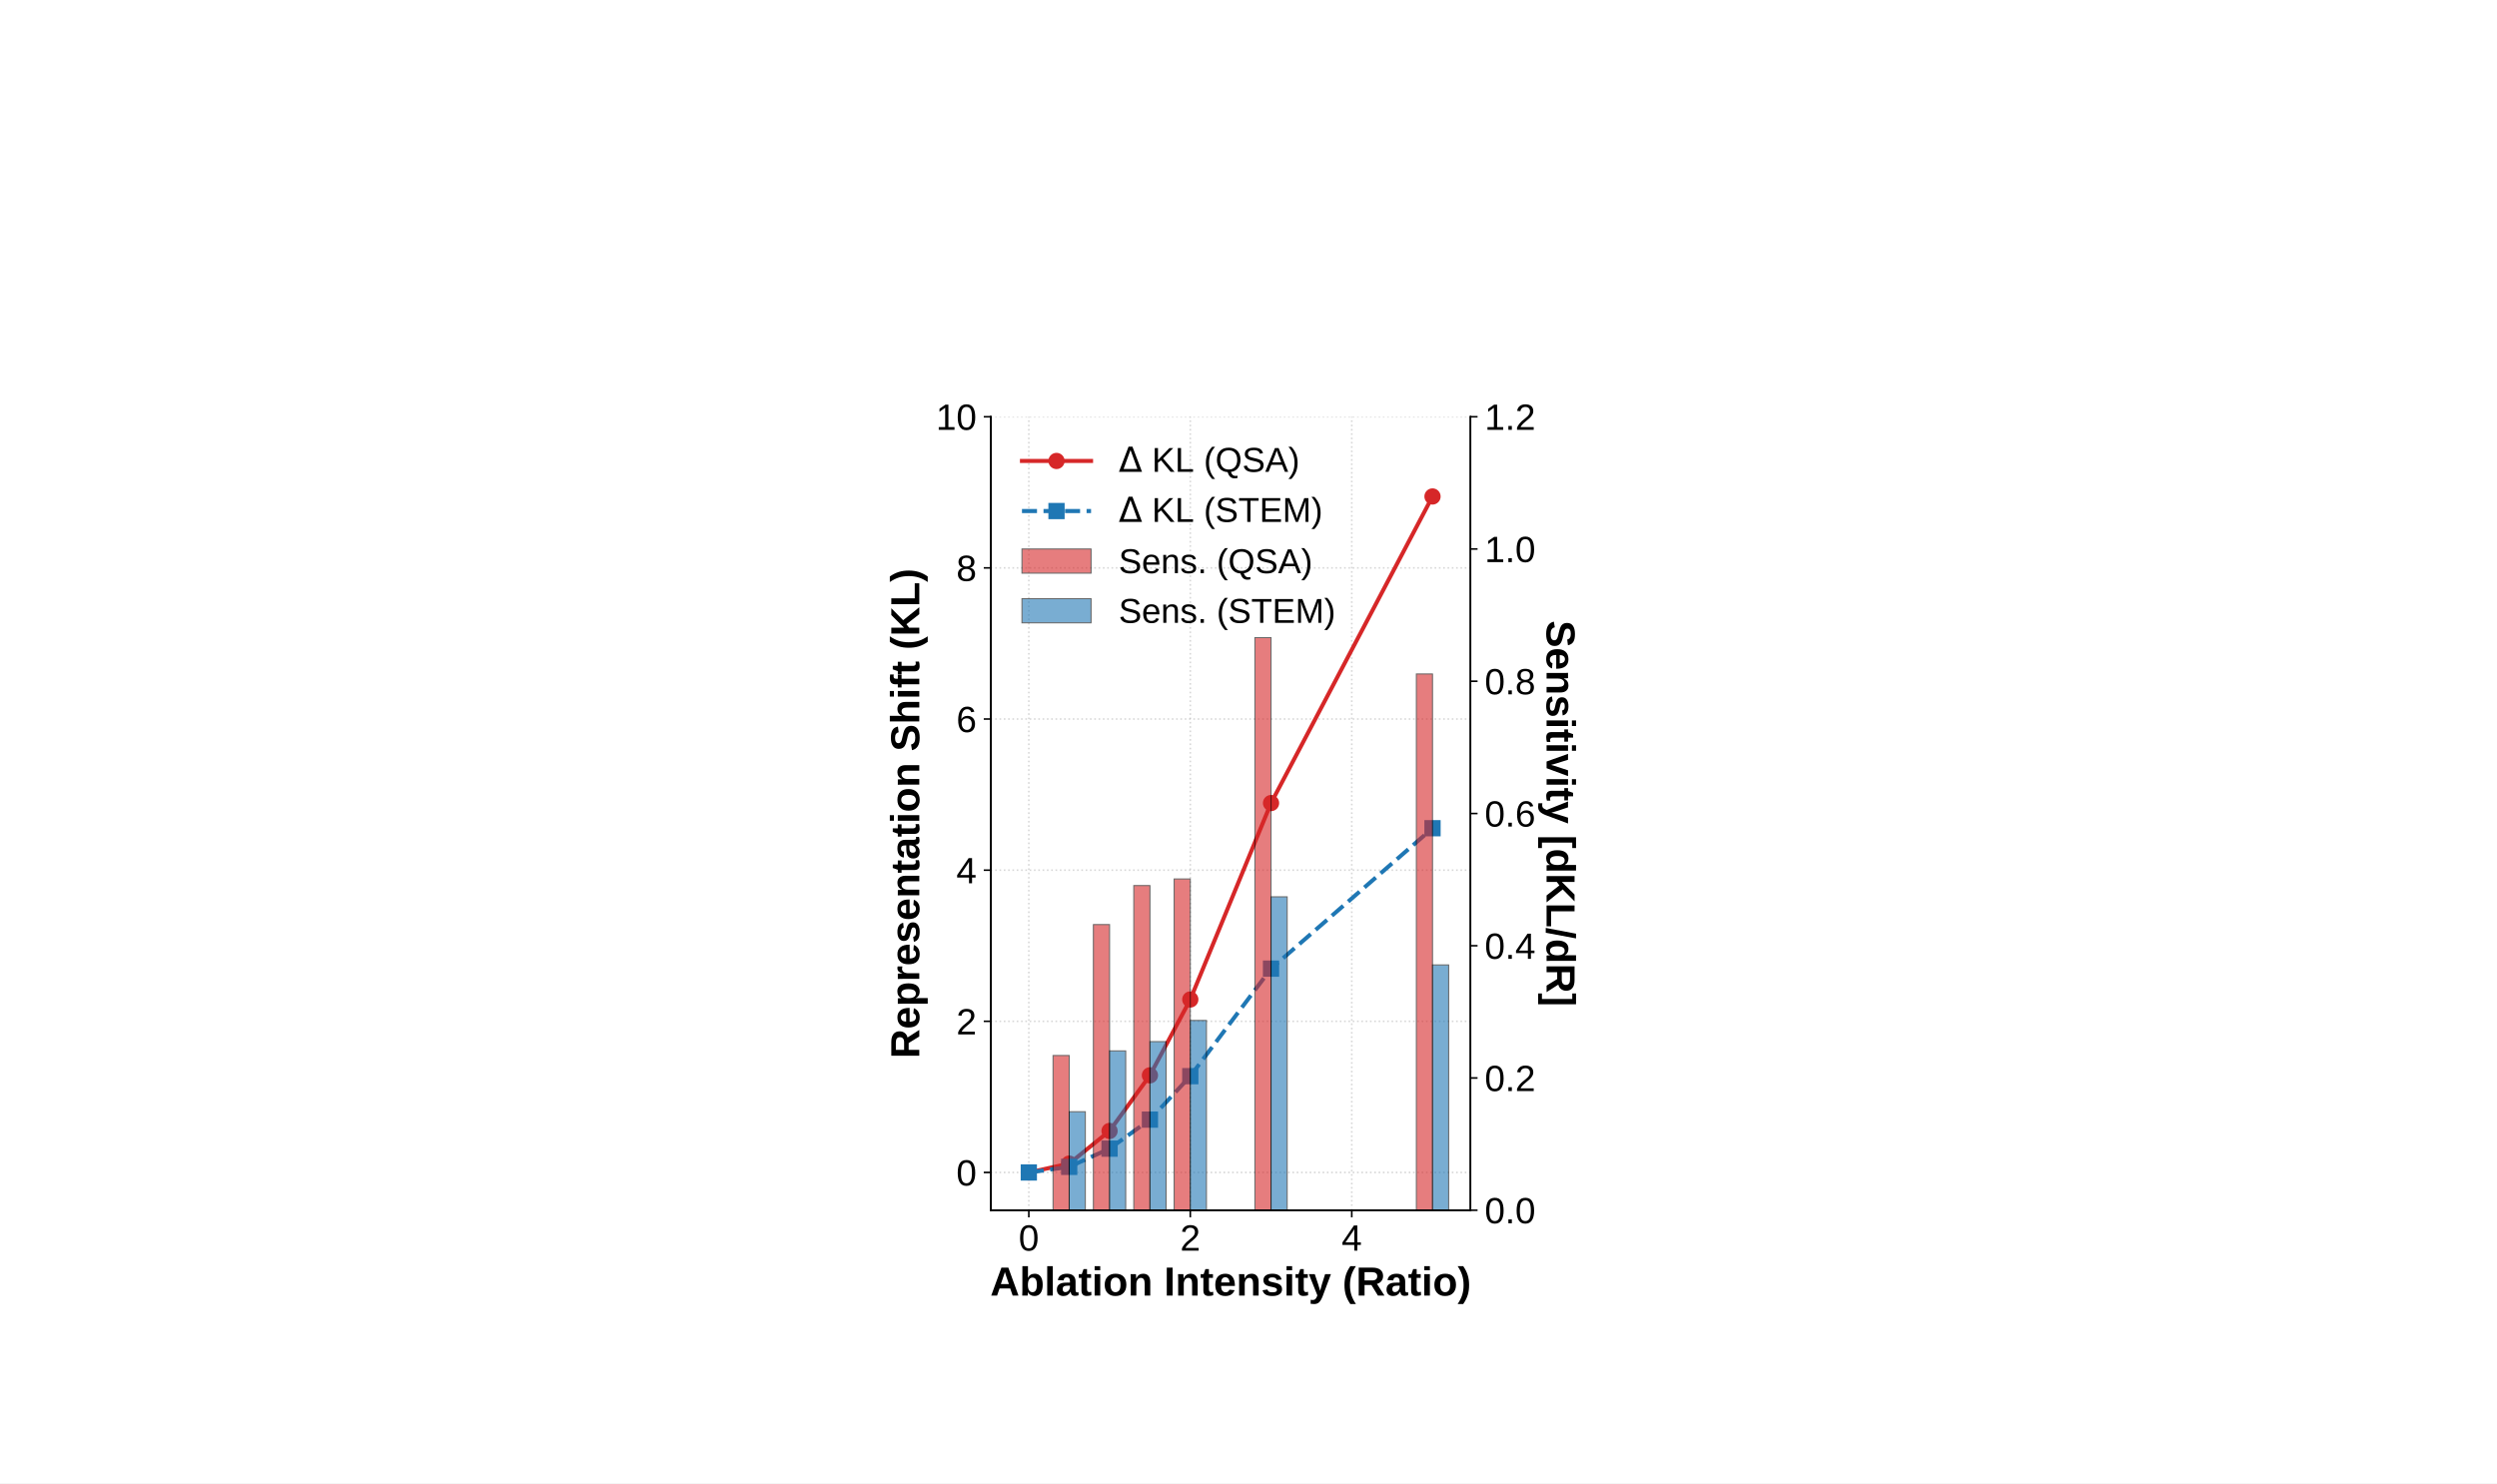
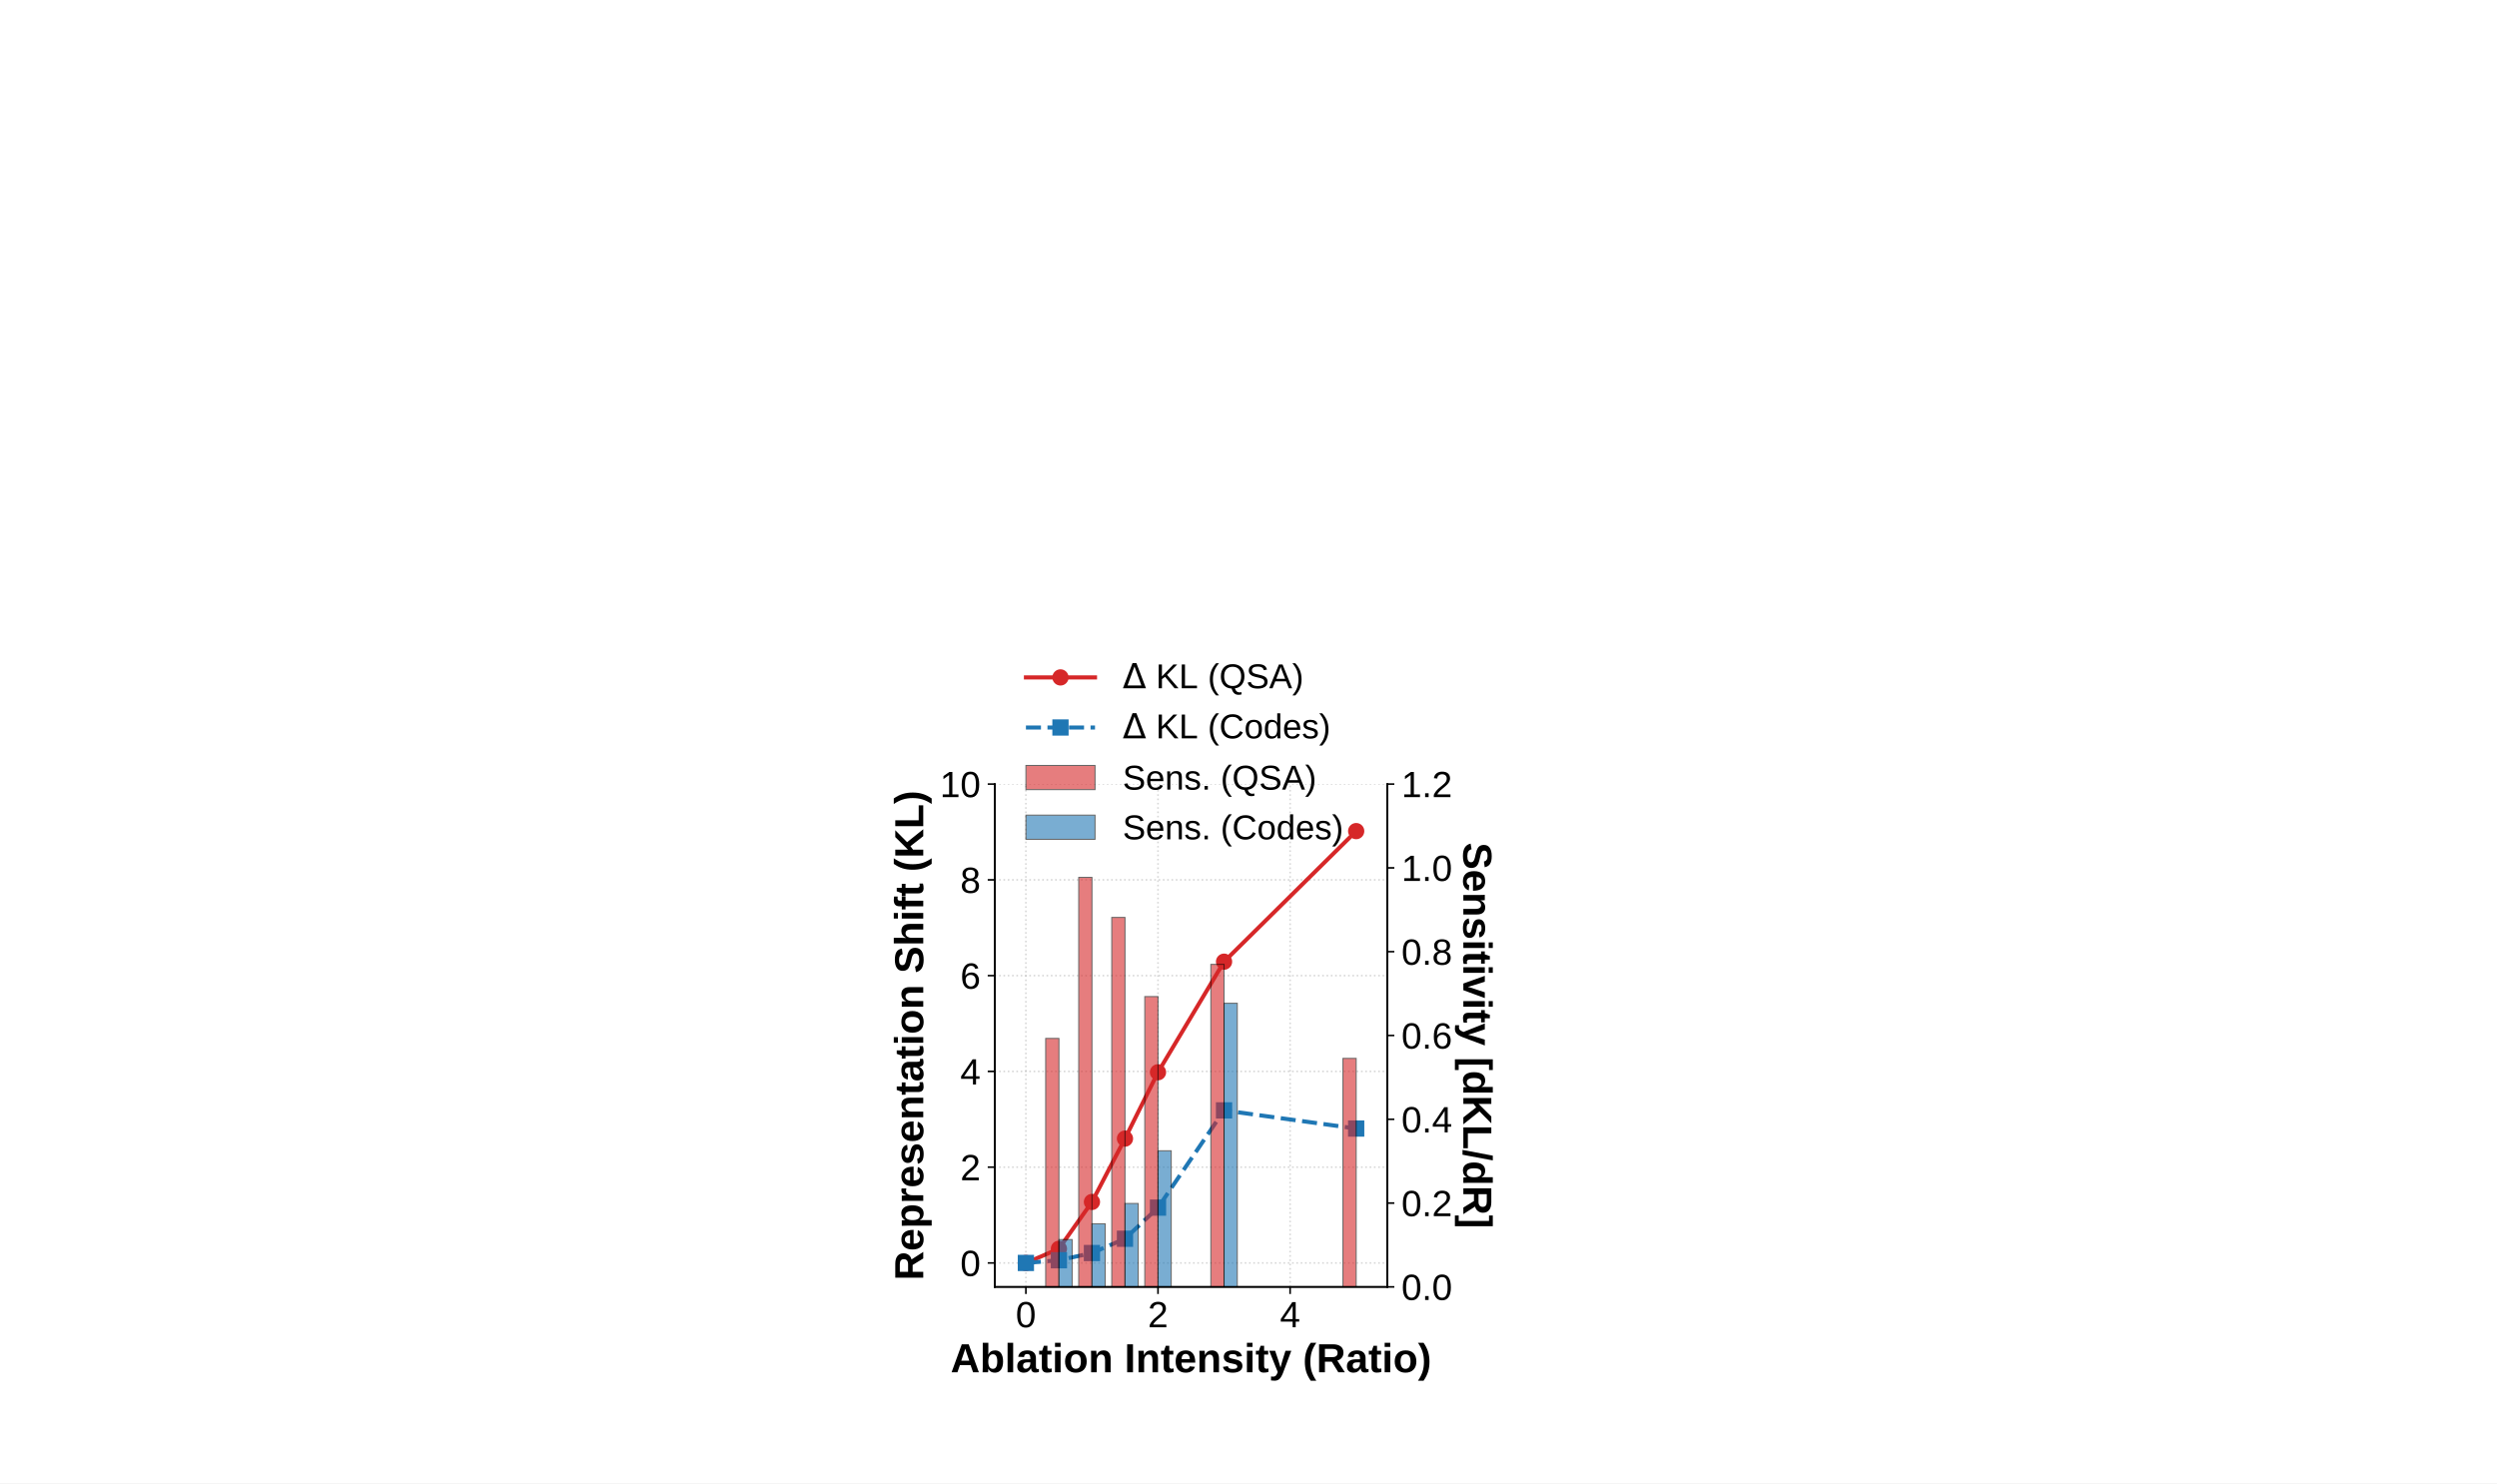
<svg xmlns="http://www.w3.org/2000/svg" xmlns:xlink="http://www.w3.org/1999/xlink" width="1228.8pt" height="730.08pt" viewBox="0 0 1228.8 730.08" version="1.1">
  <defs>
    <style type="text/css">*{stroke-linejoin: round; stroke-linecap: butt}</style>
  </defs>
  <g id="figure_1">
    <g id="patch_1">
      <path d="M 0 730.08  L 1228.8 730.08  L 1228.8 0  L 0 0  z " style="fill: #ffffff" />
    </g>
    <g id="axes_1">
      <g id="patch_2">
-         <path d="M 487.619 595.653  L 723.627 595.653  L 723.627 205.118  L 487.619 205.118  z " style="fill: #ffffff" />
+         <path d="M 489.57 633.387  L 682.667 633.387  L 682.667 385.899  L 489.57 385.899  z " style="fill: #ffffff" />
      </g>
      <g id="matplotlib.axis_1">
        <g id="xtick_1">
          <g id="line2d_1">
-             <path d="M 506.293 595.653  L 506.293 205.118  " clip-path="url(#p91770444a5)" style="fill: none; stroke-dasharray: 0.8,1.32; stroke-dashoffset: 0; stroke: #b0b0b0; stroke-opacity: 0.5; stroke-width: 0.8" />
+             <path d="M 504.848 633.387  L 504.848 385.899  " clip-path="url(#p9883bbaf5f)" style="fill: none; stroke-dasharray: 0.8,1.32; stroke-dashoffset: 0; stroke: #b0b0b0; stroke-opacity: 0.5; stroke-width: 0.8" />
          </g>
          <g id="line2d_2">
            <defs>
-               <path id="m36b34c5400" d="M 0 0  L 0 3.5  " style="stroke: #000000; stroke-width: 0.8" />
+               <path id="mebd0d1bac8" d="M 0 0  L 0 3.5  " style="stroke: #000000; stroke-width: 0.8" />
            </defs>
            <g>
-               <use xlink:href="#m36b34c5400" x="506.293" y="595.653" style="stroke: #000000; stroke-width: 0.8" />
+               <use xlink:href="#mebd0d1bac8" x="504.848" y="633.387" style="stroke: #000000; stroke-width: 0.8" />
            </g>
          </g>
          <g id="text_1">
-             <text style="font-size: 18px; font-family: 'Arial', 'Helvetica', 'DejaVu Sans', sans-serif; text-anchor: middle" x="506.293" y="615.537" transform="rotate(-0 506.2931 615.5366)">0</text>
+             <text style="font-size: 18px; font-family: 'Arial', 'Helvetica', 'DejaVu Sans', sans-serif; text-anchor: middle" x="504.848" y="653.271" transform="rotate(-0 504.8483 653.2707)">0</text>
          </g>
        </g>
        <g id="xtick_2">
          <g id="line2d_3">
-             <path d="M 585.757 595.653  L 585.757 205.118  " clip-path="url(#p91770444a5)" style="fill: none; stroke-dasharray: 0.8,1.32; stroke-dashoffset: 0; stroke: #b0b0b0; stroke-opacity: 0.5; stroke-width: 0.8" />
+             <path d="M 569.864 633.387  L 569.864 385.899  " clip-path="url(#p9883bbaf5f)" style="fill: none; stroke-dasharray: 0.8,1.32; stroke-dashoffset: 0; stroke: #b0b0b0; stroke-opacity: 0.5; stroke-width: 0.8" />
          </g>
          <g id="line2d_4">
            <g>
-               <use xlink:href="#m36b34c5400" x="585.757" y="595.653" style="stroke: #000000; stroke-width: 0.8" />
+               <use xlink:href="#mebd0d1bac8" x="569.864" y="633.387" style="stroke: #000000; stroke-width: 0.8" />
            </g>
          </g>
          <g id="text_2">
-             <text style="font-size: 18px; font-family: 'Arial', 'Helvetica', 'DejaVu Sans', sans-serif; text-anchor: middle" x="585.757" y="615.537" transform="rotate(-0 585.7569 615.5366)">2</text>
+             <text style="font-size: 18px; font-family: 'Arial', 'Helvetica', 'DejaVu Sans', sans-serif; text-anchor: middle" x="569.864" y="653.271" transform="rotate(-0 569.8641 653.2707)">2</text>
          </g>
        </g>
        <g id="xtick_3">
          <g id="line2d_5">
-             <path d="M 665.221 595.653  L 665.221 205.118  " clip-path="url(#p91770444a5)" style="fill: none; stroke-dasharray: 0.8,1.32; stroke-dashoffset: 0; stroke: #b0b0b0; stroke-opacity: 0.5; stroke-width: 0.8" />
+             <path d="M 634.88 633.387  L 634.88 385.899  " clip-path="url(#p9883bbaf5f)" style="fill: none; stroke-dasharray: 0.8,1.32; stroke-dashoffset: 0; stroke: #b0b0b0; stroke-opacity: 0.5; stroke-width: 0.8" />
          </g>
          <g id="line2d_6">
            <g>
-               <use xlink:href="#m36b34c5400" x="665.221" y="595.653" style="stroke: #000000; stroke-width: 0.8" />
+               <use xlink:href="#mebd0d1bac8" x="634.88" y="633.387" style="stroke: #000000; stroke-width: 0.8" />
            </g>
          </g>
          <g id="text_3">
-             <text style="font-size: 18px; font-family: 'Arial', 'Helvetica', 'DejaVu Sans', sans-serif; text-anchor: middle" x="665.221" y="615.537" transform="rotate(-0 665.2207 615.5366)">4</text>
+             <text style="font-size: 18px; font-family: 'Arial', 'Helvetica', 'DejaVu Sans', sans-serif; text-anchor: middle" x="634.88" y="653.271" transform="rotate(-0 634.88 653.2707)">4</text>
          </g>
        </g>
        <g id="text_4">
-           <text style="font-weight: 700; font-size: 20px; font-family: 'Arial', 'Helvetica', 'DejaVu Sans', sans-serif; text-anchor: middle" x="605.623" y="637.674" transform="rotate(-0 605.6229 637.6735)">Ablation Intensity (Ratio)</text>
+           <text style="font-weight: 700; font-size: 20px; font-family: 'Arial', 'Helvetica', 'DejaVu Sans', sans-serif; text-anchor: middle" x="586.118" y="675.408" transform="rotate(-0 586.1181 675.4076)">Ablation Intensity (Ratio)</text>
        </g>
      </g>
      <g id="matplotlib.axis_2">
        <g id="ytick_1">
          <g id="line2d_7">
-             <path d="M 487.619 577.056  L 723.627 577.056  " clip-path="url(#p91770444a5)" style="fill: none; stroke-dasharray: 0.8,1.32; stroke-dashoffset: 0; stroke: #b0b0b0; stroke-opacity: 0.5; stroke-width: 0.8" />
+             <path d="M 489.57 621.602  L 682.667 621.602  " clip-path="url(#p9883bbaf5f)" style="fill: none; stroke-dasharray: 0.8,1.32; stroke-dashoffset: 0; stroke: #b0b0b0; stroke-opacity: 0.5; stroke-width: 0.8" />
          </g>
          <g id="line2d_8">
            <defs>
-               <path id="mda27f45aba" d="M 0 0  L -3.5 0  " style="stroke: #000000; stroke-width: 0.8" />
+               <path id="mcd57d2d522" d="M 0 0  L -3.5 0  " style="stroke: #000000; stroke-width: 0.8" />
            </defs>
            <g>
-               <use xlink:href="#mda27f45aba" x="487.619" y="577.056" style="stroke: #000000; stroke-width: 0.8" />
+               <use xlink:href="#mcd57d2d522" x="489.57" y="621.602" style="stroke: #000000; stroke-width: 0.8" />
            </g>
          </g>
          <g id="text_5">
-             <text style="font-size: 18px; font-family: 'Arial', 'Helvetica', 'DejaVu Sans', sans-serif; text-anchor: end" x="480.619" y="583.498" transform="rotate(-0 480.619 583.4977)">0</text>
+             <text style="font-size: 18px; font-family: 'Arial', 'Helvetica', 'DejaVu Sans', sans-serif; text-anchor: end" x="482.57" y="628.044" transform="rotate(-0 482.5695 628.0436)">0</text>
          </g>
        </g>
        <g id="ytick_2">
          <g id="line2d_9">
-             <path d="M 487.619 502.668  L 723.627 502.668  " clip-path="url(#p91770444a5)" style="fill: none; stroke-dasharray: 0.8,1.32; stroke-dashoffset: 0; stroke: #b0b0b0; stroke-opacity: 0.5; stroke-width: 0.8" />
+             <path d="M 489.57 574.461  L 682.667 574.461  " clip-path="url(#p9883bbaf5f)" style="fill: none; stroke-dasharray: 0.8,1.32; stroke-dashoffset: 0; stroke: #b0b0b0; stroke-opacity: 0.5; stroke-width: 0.8" />
          </g>
          <g id="line2d_10">
            <g>
-               <use xlink:href="#mda27f45aba" x="487.619" y="502.668" style="stroke: #000000; stroke-width: 0.8" />
+               <use xlink:href="#mcd57d2d522" x="489.57" y="574.461" style="stroke: #000000; stroke-width: 0.8" />
            </g>
          </g>
          <g id="text_6">
-             <text style="font-size: 18px; font-family: 'Arial', 'Helvetica', 'DejaVu Sans', sans-serif; text-anchor: end" x="480.619" y="509.11" transform="rotate(-0 480.619 509.1101)">2</text>
+             <text style="font-size: 18px; font-family: 'Arial', 'Helvetica', 'DejaVu Sans', sans-serif; text-anchor: end" x="482.57" y="580.903" transform="rotate(-0 482.5695 580.9032)">2</text>
          </g>
        </g>
        <g id="ytick_3">
          <g id="line2d_11">
-             <path d="M 487.619 428.28  L 723.627 428.28  " clip-path="url(#p91770444a5)" style="fill: none; stroke-dasharray: 0.8,1.32; stroke-dashoffset: 0; stroke: #b0b0b0; stroke-opacity: 0.5; stroke-width: 0.8" />
+             <path d="M 489.57 527.321  L 682.667 527.321  " clip-path="url(#p9883bbaf5f)" style="fill: none; stroke-dasharray: 0.8,1.32; stroke-dashoffset: 0; stroke: #b0b0b0; stroke-opacity: 0.5; stroke-width: 0.8" />
          </g>
          <g id="line2d_12">
            <g>
-               <use xlink:href="#mda27f45aba" x="487.619" y="428.28" style="stroke: #000000; stroke-width: 0.8" />
+               <use xlink:href="#mcd57d2d522" x="489.57" y="527.321" style="stroke: #000000; stroke-width: 0.8" />
            </g>
          </g>
          <g id="text_7">
-             <text style="font-size: 18px; font-family: 'Arial', 'Helvetica', 'DejaVu Sans', sans-serif; text-anchor: end" x="480.619" y="434.723" transform="rotate(-0 480.619 434.7225)">4</text>
+             <text style="font-size: 18px; font-family: 'Arial', 'Helvetica', 'DejaVu Sans', sans-serif; text-anchor: end" x="482.57" y="533.763" transform="rotate(-0 482.5695 533.7627)">4</text>
          </g>
        </g>
        <g id="ytick_4">
          <g id="line2d_13">
-             <path d="M 487.619 353.893  L 723.627 353.893  " clip-path="url(#p91770444a5)" style="fill: none; stroke-dasharray: 0.8,1.32; stroke-dashoffset: 0; stroke: #b0b0b0; stroke-opacity: 0.5; stroke-width: 0.8" />
+             <path d="M 489.57 480.18  L 682.667 480.18  " clip-path="url(#p9883bbaf5f)" style="fill: none; stroke-dasharray: 0.8,1.32; stroke-dashoffset: 0; stroke: #b0b0b0; stroke-opacity: 0.5; stroke-width: 0.8" />
          </g>
          <g id="line2d_14">
            <g>
-               <use xlink:href="#mda27f45aba" x="487.619" y="353.893" style="stroke: #000000; stroke-width: 0.8" />
+               <use xlink:href="#mcd57d2d522" x="489.57" y="480.18" style="stroke: #000000; stroke-width: 0.8" />
            </g>
          </g>
          <g id="text_8">
-             <text style="font-size: 18px; font-family: 'Arial', 'Helvetica', 'DejaVu Sans', sans-serif; text-anchor: end" x="480.619" y="360.335" transform="rotate(-0 480.619 360.3349)">6</text>
+             <text style="font-size: 18px; font-family: 'Arial', 'Helvetica', 'DejaVu Sans', sans-serif; text-anchor: end" x="482.57" y="486.622" transform="rotate(-0 482.5695 486.6223)">6</text>
          </g>
        </g>
        <g id="ytick_5">
          <g id="line2d_15">
-             <path d="M 487.619 279.505  L 723.627 279.505  " clip-path="url(#p91770444a5)" style="fill: none; stroke-dasharray: 0.8,1.32; stroke-dashoffset: 0; stroke: #b0b0b0; stroke-opacity: 0.5; stroke-width: 0.8" />
+             <path d="M 489.57 433.04  L 682.667 433.04  " clip-path="url(#p9883bbaf5f)" style="fill: none; stroke-dasharray: 0.8,1.32; stroke-dashoffset: 0; stroke: #b0b0b0; stroke-opacity: 0.5; stroke-width: 0.8" />
          </g>
          <g id="line2d_16">
            <g>
-               <use xlink:href="#mda27f45aba" x="487.619" y="279.505" style="stroke: #000000; stroke-width: 0.8" />
+               <use xlink:href="#mcd57d2d522" x="489.57" y="433.04" style="stroke: #000000; stroke-width: 0.8" />
            </g>
          </g>
          <g id="text_9">
-             <text style="font-size: 18px; font-family: 'Arial', 'Helvetica', 'DejaVu Sans', sans-serif; text-anchor: end" x="480.619" y="285.947" transform="rotate(-0 480.619 285.9473)">8</text>
+             <text style="font-size: 18px; font-family: 'Arial', 'Helvetica', 'DejaVu Sans', sans-serif; text-anchor: end" x="482.57" y="439.482" transform="rotate(-0 482.5695 439.4819)">8</text>
          </g>
        </g>
        <g id="ytick_6">
          <g id="line2d_17">
-             <path d="M 487.619 205.118  L 723.627 205.118  " clip-path="url(#p91770444a5)" style="fill: none; stroke-dasharray: 0.8,1.32; stroke-dashoffset: 0; stroke: #b0b0b0; stroke-opacity: 0.5; stroke-width: 0.8" />
+             <path d="M 489.57 385.899  L 682.667 385.899  " clip-path="url(#p9883bbaf5f)" style="fill: none; stroke-dasharray: 0.8,1.32; stroke-dashoffset: 0; stroke: #b0b0b0; stroke-opacity: 0.5; stroke-width: 0.8" />
          </g>
          <g id="line2d_18">
            <g>
-               <use xlink:href="#mda27f45aba" x="487.619" y="205.118" style="stroke: #000000; stroke-width: 0.8" />
+               <use xlink:href="#mcd57d2d522" x="489.57" y="385.899" style="stroke: #000000; stroke-width: 0.8" />
            </g>
          </g>
          <g id="text_10">
-             <text style="font-size: 18px; font-family: 'Arial', 'Helvetica', 'DejaVu Sans', sans-serif; text-anchor: end" x="480.619" y="211.56" transform="rotate(-0 480.619 211.5597)">10</text>
+             <text style="font-size: 18px; font-family: 'Arial', 'Helvetica', 'DejaVu Sans', sans-serif; text-anchor: end" x="482.57" y="392.341" transform="rotate(-0 482.5695 392.3415)">10</text>
          </g>
        </g>
        <g id="text_11">
-           <text style="font-weight: 700; font-size: 20px; font-family: 'Arial', 'Helvetica', 'DejaVu Sans', sans-serif; text-anchor: middle" x="452.39" y="400.385" transform="rotate(-90 452.3903 400.3851)">Representation Shift (KL)</text>
+           <text style="font-weight: 700; font-size: 20px; font-family: 'Arial', 'Helvetica', 'DejaVu Sans', sans-serif; text-anchor: middle" x="454.341" y="509.643" transform="rotate(-90 454.3408 509.643)">Representation Shift (KL)</text>
        </g>
      </g>
      <g id="line2d_19">
-         <path d="M 506.293 577.063  L 526.159 572.708  L 546.025 556.636  L 565.891 529.262  L 585.757 491.919  L 625.489 395.252  L 704.953 244.357  " clip-path="url(#p91770444a5)" style="fill: none; stroke: #d62728; stroke-width: 2; stroke-linecap: square" />
+         <path d="M 504.848 621.603  L 521.102 614.615  L 537.356 591.579  L 553.61 560.406  L 569.864 527.746  L 602.372 473.323  L 667.388 409.058  " clip-path="url(#p9883bbaf5f)" style="fill: none; stroke: #d62728; stroke-width: 2; stroke-linecap: square" />
        <defs>
-           <path id="m229ad0740d" d="M 0 3.5  C 0.928 3.5 1.819 3.131 2.475 2.475  C 3.131 1.819 3.5 0.928 3.5 0  C 3.5 -0.928 3.131 -1.819 2.475 -2.475  C 1.819 -3.131 0.928 -3.5 0 -3.5  C -0.928 -3.5 -1.819 -3.131 -2.475 -2.475  C -3.131 -1.819 -3.5 -0.928 -3.5 0  C -3.5 0.928 -3.131 1.819 -2.475 2.475  C -1.819 3.131 -0.928 3.5 0 3.5  z " style="stroke: #d62728" />
+           <path id="ma4f7781714" d="M 0 3.5  C 0.928 3.5 1.819 3.131 2.475 2.475  C 3.131 1.819 3.5 0.928 3.5 0  C 3.5 -0.928 3.131 -1.819 2.475 -2.475  C 1.819 -3.131 0.928 -3.5 0 -3.5  C -0.928 -3.5 -1.819 -3.131 -2.475 -2.475  C -3.131 -1.819 -3.5 -0.928 -3.5 0  C -3.5 0.928 -3.131 1.819 -2.475 2.475  C -1.819 3.131 -0.928 3.5 0 3.5  z " style="stroke: #d62728" />
        </defs>
-         <g clip-path="url(#p91770444a5)">
-           <use xlink:href="#m229ad0740d" x="506.293" y="577.063" style="fill: #d62728; stroke: #d62728" />
-           <use xlink:href="#m229ad0740d" x="526.159" y="572.708" style="fill: #d62728; stroke: #d62728" />
-           <use xlink:href="#m229ad0740d" x="546.025" y="556.636" style="fill: #d62728; stroke: #d62728" />
-           <use xlink:href="#m229ad0740d" x="565.891" y="529.262" style="fill: #d62728; stroke: #d62728" />
-           <use xlink:href="#m229ad0740d" x="585.757" y="491.919" style="fill: #d62728; stroke: #d62728" />
-           <use xlink:href="#m229ad0740d" x="625.489" y="395.252" style="fill: #d62728; stroke: #d62728" />
-           <use xlink:href="#m229ad0740d" x="704.953" y="244.357" style="fill: #d62728; stroke: #d62728" />
+         <g clip-path="url(#p9883bbaf5f)">
+           <use xlink:href="#ma4f7781714" x="504.848" y="621.603" style="fill: #d62728; stroke: #d62728" />
+           <use xlink:href="#ma4f7781714" x="521.102" y="614.615" style="fill: #d62728; stroke: #d62728" />
+           <use xlink:href="#ma4f7781714" x="537.356" y="591.579" style="fill: #d62728; stroke: #d62728" />
+           <use xlink:href="#ma4f7781714" x="553.61" y="560.406" style="fill: #d62728; stroke: #d62728" />
+           <use xlink:href="#ma4f7781714" x="569.864" y="527.746" style="fill: #d62728; stroke: #d62728" />
+           <use xlink:href="#ma4f7781714" x="602.372" y="473.323" style="fill: #d62728; stroke: #d62728" />
+           <use xlink:href="#ma4f7781714" x="667.388" y="409.058" style="fill: #d62728; stroke: #d62728" />
        </g>
      </g>
      <g id="line2d_20">
-         <path d="M 506.293 577.071  L 526.159 574.303  L 546.025 565.34  L 565.891 551.057  L 585.757 529.671  L 625.489 476.744  L 704.953 407.638  " clip-path="url(#p91770444a5)" style="fill: none; stroke-dasharray: 7.4,3.2; stroke-dashoffset: 0; stroke: #1f77b4; stroke-width: 2" />
+         <path d="M 504.848 621.603  L 521.102 620.272  L 537.356 616.721  L 553.61 609.683  L 569.864 594.37  L 602.372 546.51  L 667.388 555.447  " clip-path="url(#p9883bbaf5f)" style="fill: none; stroke-dasharray: 7.4,3.2; stroke-dashoffset: 0; stroke: #1f77b4; stroke-width: 2" />
        <defs>
-           <path id="mb182638068" d="M -3.5 3.5  L 3.5 3.5  L 3.5 -3.5  L -3.5 -3.5  z " style="stroke: #1f77b4; stroke-linejoin: miter" />
+           <path id="m647cea671d" d="M -3.5 3.5  L 3.5 3.5  L 3.5 -3.5  L -3.5 -3.5  z " style="stroke: #1f77b4; stroke-linejoin: miter" />
        </defs>
-         <g clip-path="url(#p91770444a5)">
-           <use xlink:href="#mb182638068" x="506.293" y="577.071" style="fill: #1f77b4; stroke: #1f77b4; stroke-linejoin: miter" />
-           <use xlink:href="#mb182638068" x="526.159" y="574.303" style="fill: #1f77b4; stroke: #1f77b4; stroke-linejoin: miter" />
-           <use xlink:href="#mb182638068" x="546.025" y="565.34" style="fill: #1f77b4; stroke: #1f77b4; stroke-linejoin: miter" />
-           <use xlink:href="#mb182638068" x="565.891" y="551.057" style="fill: #1f77b4; stroke: #1f77b4; stroke-linejoin: miter" />
-           <use xlink:href="#mb182638068" x="585.757" y="529.671" style="fill: #1f77b4; stroke: #1f77b4; stroke-linejoin: miter" />
-           <use xlink:href="#mb182638068" x="625.489" y="476.744" style="fill: #1f77b4; stroke: #1f77b4; stroke-linejoin: miter" />
-           <use xlink:href="#mb182638068" x="704.953" y="407.638" style="fill: #1f77b4; stroke: #1f77b4; stroke-linejoin: miter" />
+         <g clip-path="url(#p9883bbaf5f)">
+           <use xlink:href="#m647cea671d" x="504.848" y="621.603" style="fill: #1f77b4; stroke: #1f77b4; stroke-linejoin: miter" />
+           <use xlink:href="#m647cea671d" x="521.102" y="620.272" style="fill: #1f77b4; stroke: #1f77b4; stroke-linejoin: miter" />
+           <use xlink:href="#m647cea671d" x="537.356" y="616.721" style="fill: #1f77b4; stroke: #1f77b4; stroke-linejoin: miter" />
+           <use xlink:href="#m647cea671d" x="553.61" y="609.683" style="fill: #1f77b4; stroke: #1f77b4; stroke-linejoin: miter" />
+           <use xlink:href="#m647cea671d" x="569.864" y="594.37" style="fill: #1f77b4; stroke: #1f77b4; stroke-linejoin: miter" />
+           <use xlink:href="#m647cea671d" x="602.372" y="546.51" style="fill: #1f77b4; stroke: #1f77b4; stroke-linejoin: miter" />
+           <use xlink:href="#m647cea671d" x="667.388" y="555.447" style="fill: #1f77b4; stroke: #1f77b4; stroke-linejoin: miter" />
        </g>
      </g>
      <g id="patch_3">
-         <path d="M 487.619 595.653  L 487.619 205.118  " style="fill: none; stroke: #000000; stroke-width: 0.8; stroke-linejoin: miter; stroke-linecap: square" />
+         <path d="M 489.57 633.387  L 489.57 385.899  " style="fill: none; stroke: #000000; stroke-width: 0.8; stroke-linejoin: miter; stroke-linecap: square" />
      </g>
      <g id="patch_4">
-         <path d="M 723.627 595.653  L 723.627 205.118  " style="fill: none; stroke: #000000; stroke-width: 0.8; stroke-linejoin: miter; stroke-linecap: square" />
+         <path d="M 682.667 633.387  L 682.667 385.899  " style="fill: none; stroke: #000000; stroke-width: 0.8; stroke-linejoin: miter; stroke-linecap: square" />
      </g>
      <g id="patch_5">
-         <path d="M 487.619 595.653  L 723.627 595.653  " style="fill: none; stroke: #000000; stroke-width: 0.8; stroke-linejoin: miter; stroke-linecap: square" />
+         <path d="M 489.57 633.387  L 682.667 633.387  " style="fill: none; stroke: #000000; stroke-width: 0.8; stroke-linejoin: miter; stroke-linecap: square" />
      </g>
      <g id="legend_1">
        <g id="line2d_21">
-           <path d="M 502.919 226.878  L 519.919 226.878  L 536.919 226.878  " style="fill: none; stroke: #d62728; stroke-width: 2; stroke-linecap: square" />
+           <path d="M 504.87 333.413  L 521.87 333.413  L 538.87 333.413  " style="fill: none; stroke: #d62728; stroke-width: 2; stroke-linecap: square" />
          <g>
-             <use xlink:href="#m229ad0740d" x="519.919" y="226.878" style="fill: #d62728; stroke: #d62728" />
+             <use xlink:href="#ma4f7781714" x="521.87" y="333.413" style="fill: #d62728; stroke: #d62728" />
          </g>
        </g>
        <g id="text_12">
-           <g transform="translate(550.519 232.8277)">
+           <g transform="translate(552.4695 339.3633)">
            <text>
              <tspan x="0" y="-0.609" style="font-size: 17px; font-family: 'DejaVu Sans'">Δ</tspan>
              <tspan x="11.629" y="-0.609" style="font-size: 17px; font-family: 'Arial'"> </tspan>
              <tspan x="16.353" y="-0.609" style="font-size: 17px; font-family: 'Arial'">K</tspan>
              <tspan x="27.691" y="-0.609" style="font-size: 17px; font-family: 'Arial'">L</tspan>
              <tspan x="37.146" y="-0.609" style="font-size: 17px; font-family: 'Arial'"> </tspan>
              <tspan x="41.869" y="-0.609" style="font-size: 17px; font-family: 'Arial'">(</tspan>
              <tspan x="47.53" y="-0.609" style="font-size: 17px; font-family: 'Arial'">Q</tspan>
              <tspan x="60.753" y="-0.609" style="font-size: 17px; font-family: 'Arial'">S</tspan>
              <tspan x="72.092" y="-0.609" style="font-size: 17px; font-family: 'Arial'">A</tspan>
              <tspan x="83.431" y="-0.609" style="font-size: 17px; font-family: 'Arial'">)</tspan>
            </text>
          </g>
        </g>
        <g id="line2d_22">
-           <path d="M 502.919 251.528  L 519.919 251.528  L 536.919 251.528  " style="fill: none; stroke-dasharray: 7.4,3.2; stroke-dashoffset: 0; stroke: #1f77b4; stroke-width: 2" />
+           <path d="M 504.87 358.063  L 521.87 358.063  L 538.87 358.063  " style="fill: none; stroke-dasharray: 7.4,3.2; stroke-dashoffset: 0; stroke: #1f77b4; stroke-width: 2" />
          <g>
-             <use xlink:href="#mb182638068" x="519.919" y="251.528" style="fill: #1f77b4; stroke: #1f77b4; stroke-linejoin: miter" />
+             <use xlink:href="#m647cea671d" x="521.87" y="358.063" style="fill: #1f77b4; stroke: #1f77b4; stroke-linejoin: miter" />
          </g>
        </g>
        <g id="text_13">
-           <g transform="translate(550.519 257.4777)">
+           <g transform="translate(552.4695 364.0133)">
            <text>
              <tspan x="0" y="-0.609" style="font-size: 17px; font-family: 'DejaVu Sans'">Δ</tspan>
              <tspan x="11.629" y="-0.609" style="font-size: 17px; font-family: 'Arial'"> </tspan>
              <tspan x="16.353" y="-0.609" style="font-size: 17px; font-family: 'Arial'">K</tspan>
              <tspan x="27.691" y="-0.609" style="font-size: 17px; font-family: 'Arial'">L</tspan>
              <tspan x="37.146" y="-0.609" style="font-size: 17px; font-family: 'Arial'"> </tspan>
              <tspan x="41.869" y="-0.609" style="font-size: 17px; font-family: 'Arial'">(</tspan>
-               <tspan x="47.53" y="-0.609" style="font-size: 17px; font-family: 'Arial'">S</tspan>
-               <tspan x="58.869" y="-0.609" style="font-size: 17px; font-family: 'Arial'">T</tspan>
-               <tspan x="69.253" y="-0.609" style="font-size: 17px; font-family: 'Arial'">E</tspan>
-               <tspan x="80.592" y="-0.609" style="font-size: 17px; font-family: 'Arial'">M</tspan>
-               <tspan x="94.753" y="-0.609" style="font-size: 17px; font-family: 'Arial'">)</tspan>
+               <tspan x="47.53" y="-0.609" style="font-size: 17px; font-family: 'Arial'">C</tspan>
+               <tspan x="59.807" y="-0.609" style="font-size: 17px; font-family: 'Arial'">o</tspan>
+               <tspan x="69.262" y="-0.609" style="font-size: 17px; font-family: 'Arial'">d</tspan>
+               <tspan x="78.716" y="-0.609" style="font-size: 17px; font-family: 'Arial'">e</tspan>
+               <tspan x="88.171" y="-0.609" style="font-size: 17px; font-family: 'Arial'">s</tspan>
+               <tspan x="96.671" y="-0.609" style="font-size: 17px; font-family: 'Arial'">)</tspan>
            </text>
          </g>
        </g>
        <g id="patch_6">
-           <path d="M 502.919 282.104  L 536.919 282.104  L 536.919 270.204  L 502.919 270.204  z " style="fill: #d62728; opacity: 0.6; stroke: #000000; stroke-width: 0.5; stroke-linejoin: miter" />
+           <path d="M 504.87 388.639  L 538.87 388.639  L 538.87 376.739  L 504.87 376.739  z " style="fill: #d62728; opacity: 0.6; stroke: #000000; stroke-width: 0.5; stroke-linejoin: miter" />
        </g>
        <g id="text_14">
-           <text style="font-size: 17px; font-family: 'Arial', 'Helvetica', 'DejaVu Sans', sans-serif; text-anchor: start" x="550.519" y="282.104" transform="rotate(-0 550.519 282.1038)">Sens. (QSA)</text>
+           <text style="font-size: 17px; font-family: 'Arial', 'Helvetica', 'DejaVu Sans', sans-serif; text-anchor: start" x="552.47" y="388.639" transform="rotate(-0 552.4695 388.6394)">Sens. (QSA)</text>
        </g>
        <g id="patch_7">
-           <path d="M 502.919 306.557  L 536.919 306.557  L 536.919 294.657  L 502.919 294.657  z " style="fill: #1f77b4; opacity: 0.6; stroke: #000000; stroke-width: 0.5; stroke-linejoin: miter" />
+           <path d="M 504.87 413.093  L 538.87 413.093  L 538.87 401.193  L 504.87 401.193  z " style="fill: #1f77b4; opacity: 0.6; stroke: #000000; stroke-width: 0.5; stroke-linejoin: miter" />
        </g>
        <g id="text_15">
-           <text style="font-size: 17px; font-family: 'Arial', 'Helvetica', 'DejaVu Sans', sans-serif; text-anchor: start" x="550.519" y="306.557" transform="rotate(-0 550.519 306.5572)">Sens. (STEM)</text>
+           <text style="font-size: 17px; font-family: 'Arial', 'Helvetica', 'DejaVu Sans', sans-serif; text-anchor: start" x="552.47" y="413.093" transform="rotate(-0 552.4695 413.0928)">Sens. (Codes)</text>
        </g>
      </g>
    </g>
    <g id="axes_2">
      <g id="patch_8">
-         <path d="M 498.347 595.653  L 506.293 595.653  L 506.293 595.714  L 498.347 595.714  z " clip-path="url(#p91770444a5)" style="fill: #d62728; opacity: 0.6; stroke: #000000; stroke-width: 0.5; stroke-linejoin: miter" />
+         <path d="M 498.347 633.387  L 504.848 633.387  L 504.848 633.399  L 498.347 633.399  z " clip-path="url(#p9883bbaf5f)" style="fill: #d62728; opacity: 0.6; stroke: #000000; stroke-width: 0.5; stroke-linejoin: miter" />
      </g>
      <g id="patch_9">
-         <path d="M 518.213 595.653  L 526.159 595.653  L 526.159 519.498  L 518.213 519.498  z " clip-path="url(#p91770444a5)" style="fill: #d62728; opacity: 0.6; stroke: #000000; stroke-width: 0.5; stroke-linejoin: miter" />
+         <path d="M 514.601 633.387  L 521.102 633.387  L 521.102 511.097  L 514.601 511.097  z " clip-path="url(#p9883bbaf5f)" style="fill: #d62728; opacity: 0.6; stroke: #000000; stroke-width: 0.5; stroke-linejoin: miter" />
      </g>
      <g id="patch_10">
-         <path d="M 538.079 595.653  L 546.025 595.653  L 546.025 455.06  L 538.079 455.06  z " clip-path="url(#p91770444a5)" style="fill: #d62728; opacity: 0.6; stroke: #000000; stroke-width: 0.5; stroke-linejoin: miter" />
+         <path d="M 530.855 633.387  L 537.356 633.387  L 537.356 431.824  L 530.855 431.824  z " clip-path="url(#p9883bbaf5f)" style="fill: #d62728; opacity: 0.6; stroke: #000000; stroke-width: 0.5; stroke-linejoin: miter" />
      </g>
      <g id="patch_11">
-         <path d="M 557.945 595.653  L 565.891 595.653  L 565.891 435.859  L 557.945 435.859  z " clip-path="url(#p91770444a5)" style="fill: #d62728; opacity: 0.6; stroke: #000000; stroke-width: 0.5; stroke-linejoin: miter" />
+         <path d="M 547.109 633.387  L 553.61 633.387  L 553.61 451.541  L 547.109 451.541  z " clip-path="url(#p9883bbaf5f)" style="fill: #d62728; opacity: 0.6; stroke: #000000; stroke-width: 0.5; stroke-linejoin: miter" />
      </g>
      <g id="patch_12">
-         <path d="M 577.811 595.653  L 585.757 595.653  L 585.757 432.604  L 577.811 432.604  z " clip-path="url(#p91770444a5)" style="fill: #d62728; opacity: 0.6; stroke: #000000; stroke-width: 0.5; stroke-linejoin: miter" />
+         <path d="M 563.363 633.387  L 569.864 633.387  L 569.864 490.5  L 563.363 490.5  z " clip-path="url(#p9883bbaf5f)" style="fill: #d62728; opacity: 0.6; stroke: #000000; stroke-width: 0.5; stroke-linejoin: miter" />
      </g>
      <g id="patch_13">
-         <path d="M 617.542 595.653  L 625.489 595.653  L 625.489 313.817  L 617.542 313.817  z " clip-path="url(#p91770444a5)" style="fill: #d62728; opacity: 0.6; stroke: #000000; stroke-width: 0.5; stroke-linejoin: miter" />
+         <path d="M 595.87 633.387  L 602.372 633.387  L 602.372 474.653  L 595.87 474.653  z " clip-path="url(#p9883bbaf5f)" style="fill: #d62728; opacity: 0.6; stroke: #000000; stroke-width: 0.5; stroke-linejoin: miter" />
      </g>
      <g id="patch_14">
-         <path d="M 697.006 595.653  L 704.953 595.653  L 704.953 331.716  L 697.006 331.716  z " clip-path="url(#p91770444a5)" style="fill: #d62728; opacity: 0.6; stroke: #000000; stroke-width: 0.5; stroke-linejoin: miter" />
+         <path d="M 660.886 633.387  L 667.388 633.387  L 667.388 520.923  L 660.886 520.923  z " clip-path="url(#p9883bbaf5f)" style="fill: #d62728; opacity: 0.6; stroke: #000000; stroke-width: 0.5; stroke-linejoin: miter" />
      </g>
      <g id="patch_15">
-         <path d="M 506.293 595.653  L 514.239 595.653  L 514.239 595.783  L 506.293 595.783  z " clip-path="url(#p91770444a5)" style="fill: #1f77b4; opacity: 0.6; stroke: #000000; stroke-width: 0.5; stroke-linejoin: miter" />
+         <path d="M 504.848 633.387  L 511.35 633.387  L 511.35 633.402  L 504.848 633.402  z " clip-path="url(#p9883bbaf5f)" style="fill: #1f77b4; opacity: 0.6; stroke: #000000; stroke-width: 0.5; stroke-linejoin: miter" />
      </g>
      <g id="patch_16">
-         <path d="M 526.159 595.653  L 534.105 595.653  L 534.105 547.161  L 526.159 547.161  z " clip-path="url(#p91770444a5)" style="fill: #1f77b4; opacity: 0.6; stroke: #000000; stroke-width: 0.5; stroke-linejoin: miter" />
+         <path d="M 521.102 633.387  L 527.604 633.387  L 527.604 610.082  L 521.102 610.082  z " clip-path="url(#p9883bbaf5f)" style="fill: #1f77b4; opacity: 0.6; stroke: #000000; stroke-width: 0.5; stroke-linejoin: miter" />
      </g>
      <g id="patch_17">
-         <path d="M 546.025 595.653  L 553.971 595.653  L 553.971 517.22  L 546.025 517.22  z " clip-path="url(#p91770444a5)" style="fill: #1f77b4; opacity: 0.6; stroke: #000000; stroke-width: 0.5; stroke-linejoin: miter" />
+         <path d="M 537.356 633.387  L 543.858 633.387  L 543.858 602.318  L 537.356 602.318  z " clip-path="url(#p9883bbaf5f)" style="fill: #1f77b4; opacity: 0.6; stroke: #000000; stroke-width: 0.5; stroke-linejoin: miter" />
      </g>
      <g id="patch_18">
-         <path d="M 565.891 595.653  L 573.837 595.653  L 573.837 512.664  L 565.891 512.664  z " clip-path="url(#p91770444a5)" style="fill: #1f77b4; opacity: 0.6; stroke: #000000; stroke-width: 0.5; stroke-linejoin: miter" />
+         <path d="M 553.61 633.387  L 560.112 633.387  L 560.112 592.332  L 553.61 592.332  z " clip-path="url(#p9883bbaf5f)" style="fill: #1f77b4; opacity: 0.6; stroke: #000000; stroke-width: 0.5; stroke-linejoin: miter" />
      </g>
      <g id="patch_19">
-         <path d="M 585.757 595.653  L 593.703 595.653  L 593.703 502.25  L 585.757 502.25  z " clip-path="url(#p91770444a5)" style="fill: #1f77b4; opacity: 0.6; stroke: #000000; stroke-width: 0.5; stroke-linejoin: miter" />
+         <path d="M 569.864 633.387  L 576.366 633.387  L 576.366 566.393  L 569.864 566.393  z " clip-path="url(#p9883bbaf5f)" style="fill: #1f77b4; opacity: 0.6; stroke: #000000; stroke-width: 0.5; stroke-linejoin: miter" />
      </g>
      <g id="patch_20">
-         <path d="M 625.489 595.653  L 633.435 595.653  L 633.435 441.391  L 625.489 441.391  z " clip-path="url(#p91770444a5)" style="fill: #1f77b4; opacity: 0.6; stroke: #000000; stroke-width: 0.5; stroke-linejoin: miter" />
+         <path d="M 602.372 633.387  L 608.874 633.387  L 608.874 493.795  L 602.372 493.795  z " clip-path="url(#p9883bbaf5f)" style="fill: #1f77b4; opacity: 0.6; stroke: #000000; stroke-width: 0.5; stroke-linejoin: miter" />
      </g>
      <g id="patch_21">
-         <path d="M 704.953 595.653  L 712.899 595.653  L 712.899 474.912  L 704.953 474.912  z " clip-path="url(#p91770444a5)" style="fill: #1f77b4; opacity: 0.6; stroke: #000000; stroke-width: 0.5; stroke-linejoin: miter" />
+         <path d="M 667.388 633.387  L 673.89 633.387  L 673.89 649.025  L 667.388 649.025  z " clip-path="url(#p9883bbaf5f)" style="fill: #1f77b4; opacity: 0.6; stroke: #000000; stroke-width: 0.5; stroke-linejoin: miter" />
      </g>
      <g id="matplotlib.axis_3">
        <g id="ytick_7">
          <g id="line2d_23">
            <defs>
-               <path id="mfb40a2ca03" d="M 0 0  L 3.5 0  " style="stroke: #000000; stroke-width: 0.8" />
+               <path id="m7537ba8613" d="M 0 0  L 3.5 0  " style="stroke: #000000; stroke-width: 0.8" />
            </defs>
            <g>
-               <use xlink:href="#mfb40a2ca03" x="723.627" y="595.653" style="stroke: #000000; stroke-width: 0.8" />
+               <use xlink:href="#m7537ba8613" x="682.667" y="633.387" style="stroke: #000000; stroke-width: 0.8" />
            </g>
          </g>
          <g id="text_16">
-             <text style="font-size: 18px; font-family: 'Arial', 'Helvetica', 'DejaVu Sans', sans-serif; text-anchor: start" x="730.627" y="602.095" transform="rotate(-0 730.6267 602.0946)">0.0</text>
+             <text style="font-size: 18px; font-family: 'Arial', 'Helvetica', 'DejaVu Sans', sans-serif; text-anchor: start" x="689.667" y="639.829" transform="rotate(-0 689.6667 639.8287)">0.0</text>
          </g>
        </g>
        <g id="ytick_8">
          <g id="line2d_24">
            <g>
-               <use xlink:href="#mfb40a2ca03" x="723.627" y="530.563" style="stroke: #000000; stroke-width: 0.8" />
+               <use xlink:href="#m7537ba8613" x="682.667" y="592.139" style="stroke: #000000; stroke-width: 0.8" />
            </g>
          </g>
          <g id="text_17">
-             <text style="font-size: 18px; font-family: 'Arial', 'Helvetica', 'DejaVu Sans', sans-serif; text-anchor: start" x="730.627" y="537.005" transform="rotate(-0 730.6267 537.0055)">0.2</text>
+             <text style="font-size: 18px; font-family: 'Arial', 'Helvetica', 'DejaVu Sans', sans-serif; text-anchor: start" x="689.667" y="598.581" transform="rotate(-0 689.6667 598.5808)">0.2</text>
          </g>
        </g>
        <g id="ytick_9">
          <g id="line2d_25">
            <g>
-               <use xlink:href="#mfb40a2ca03" x="723.627" y="465.474" style="stroke: #000000; stroke-width: 0.8" />
+               <use xlink:href="#m7537ba8613" x="682.667" y="550.891" style="stroke: #000000; stroke-width: 0.8" />
            </g>
          </g>
          <g id="text_18">
-             <text style="font-size: 18px; font-family: 'Arial', 'Helvetica', 'DejaVu Sans', sans-serif; text-anchor: start" x="730.627" y="471.916" transform="rotate(-0 730.6267 471.9163)">0.4</text>
+             <text style="font-size: 18px; font-family: 'Arial', 'Helvetica', 'DejaVu Sans', sans-serif; text-anchor: start" x="689.667" y="557.333" transform="rotate(-0 689.6667 557.3329)">0.4</text>
          </g>
        </g>
        <g id="ytick_10">
          <g id="line2d_26">
            <g>
-               <use xlink:href="#mfb40a2ca03" x="723.627" y="400.385" style="stroke: #000000; stroke-width: 0.8" />
+               <use xlink:href="#m7537ba8613" x="682.667" y="509.643" style="stroke: #000000; stroke-width: 0.8" />
            </g>
          </g>
          <g id="text_19">
-             <text style="font-size: 18px; font-family: 'Arial', 'Helvetica', 'DejaVu Sans', sans-serif; text-anchor: start" x="730.627" y="406.827" transform="rotate(-0 730.6267 406.8272)">0.6</text>
+             <text style="font-size: 18px; font-family: 'Arial', 'Helvetica', 'DejaVu Sans', sans-serif; text-anchor: start" x="689.667" y="516.085" transform="rotate(-0 689.6667 516.0851)">0.6</text>
          </g>
        </g>
        <g id="ytick_11">
          <g id="line2d_27">
            <g>
-               <use xlink:href="#mfb40a2ca03" x="723.627" y="335.296" style="stroke: #000000; stroke-width: 0.8" />
+               <use xlink:href="#m7537ba8613" x="682.667" y="468.395" style="stroke: #000000; stroke-width: 0.8" />
            </g>
          </g>
          <g id="text_20">
-             <text style="font-size: 18px; font-family: 'Arial', 'Helvetica', 'DejaVu Sans', sans-serif; text-anchor: start" x="730.627" y="341.738" transform="rotate(-0 730.6267 341.738)">0.8</text>
+             <text style="font-size: 18px; font-family: 'Arial', 'Helvetica', 'DejaVu Sans', sans-serif; text-anchor: start" x="689.667" y="474.837" transform="rotate(-0 689.6667 474.8372)">0.8</text>
          </g>
        </g>
        <g id="ytick_12">
          <g id="line2d_28">
            <g>
-               <use xlink:href="#mfb40a2ca03" x="723.627" y="270.207" style="stroke: #000000; stroke-width: 0.8" />
+               <use xlink:href="#m7537ba8613" x="682.667" y="427.147" style="stroke: #000000; stroke-width: 0.8" />
            </g>
          </g>
          <g id="text_21">
-             <text style="font-size: 18px; font-family: 'Arial', 'Helvetica', 'DejaVu Sans', sans-serif; text-anchor: start" x="730.627" y="276.649" transform="rotate(-0 730.6267 276.6489)">1.0</text>
+             <text style="font-size: 18px; font-family: 'Arial', 'Helvetica', 'DejaVu Sans', sans-serif; text-anchor: start" x="689.667" y="433.589" transform="rotate(-0 689.6667 433.5893)">1.0</text>
          </g>
        </g>
        <g id="ytick_13">
          <g id="line2d_29">
            <g>
-               <use xlink:href="#mfb40a2ca03" x="723.627" y="205.118" style="stroke: #000000; stroke-width: 0.8" />
+               <use xlink:href="#m7537ba8613" x="682.667" y="385.899" style="stroke: #000000; stroke-width: 0.8" />
            </g>
          </g>
          <g id="text_22">
-             <text style="font-size: 18px; font-family: 'Arial', 'Helvetica', 'DejaVu Sans', sans-serif; text-anchor: start" x="730.627" y="211.56" transform="rotate(-0 730.6267 211.5597)">1.2</text>
+             <text style="font-size: 18px; font-family: 'Arial', 'Helvetica', 'DejaVu Sans', sans-serif; text-anchor: start" x="689.667" y="392.341" transform="rotate(-0 689.6667 392.3415)">1.2</text>
          </g>
        </g>
        <g id="text_23">
-           <text style="font-weight: 700; font-size: 20px; font-family: 'Arial', 'Helvetica', 'DejaVu Sans', sans-serif; text-anchor: middle" x="761.087" y="400.385" transform="rotate(-270 761.0873 400.3851)">Sensitivity [dKL/dR]</text>
+           <text style="font-weight: 700; font-size: 20px; font-family: 'Arial', 'Helvetica', 'DejaVu Sans', sans-serif; text-anchor: middle" x="720.127" y="509.643" transform="rotate(-270 720.1273 509.643)">Sensitivity [dKL/dR]</text>
        </g>
      </g>
      <g id="patch_22">
-         <path d="M 487.619 595.653  L 487.619 205.118  " style="fill: none; stroke: #000000; stroke-width: 0.8; stroke-linejoin: miter; stroke-linecap: square" />
+         <path d="M 489.57 633.387  L 489.57 385.899  " style="fill: none; stroke: #000000; stroke-width: 0.8; stroke-linejoin: miter; stroke-linecap: square" />
      </g>
      <g id="patch_23">
-         <path d="M 723.627 595.653  L 723.627 205.118  " style="fill: none; stroke: #000000; stroke-width: 0.8; stroke-linejoin: miter; stroke-linecap: square" />
+         <path d="M 682.667 633.387  L 682.667 385.899  " style="fill: none; stroke: #000000; stroke-width: 0.8; stroke-linejoin: miter; stroke-linecap: square" />
      </g>
      <g id="patch_24">
-         <path d="M 487.619 595.653  L 723.627 595.653  " style="fill: none; stroke: #000000; stroke-width: 0.8; stroke-linejoin: miter; stroke-linecap: square" />
+         <path d="M 489.57 633.387  L 682.667 633.387  " style="fill: none; stroke: #000000; stroke-width: 0.8; stroke-linejoin: miter; stroke-linecap: square" />
      </g>
    </g>
  </g>
  <defs>
-     <clipPath id="p91770444a5">
-       <rect x="487.619" y="205.118" width="236.008" height="390.535" />
+     <clipPath id="p9883bbaf5f">
+       <rect x="489.57" y="385.899" width="193.097" height="247.487" />
    </clipPath>
  </defs>
</svg>
